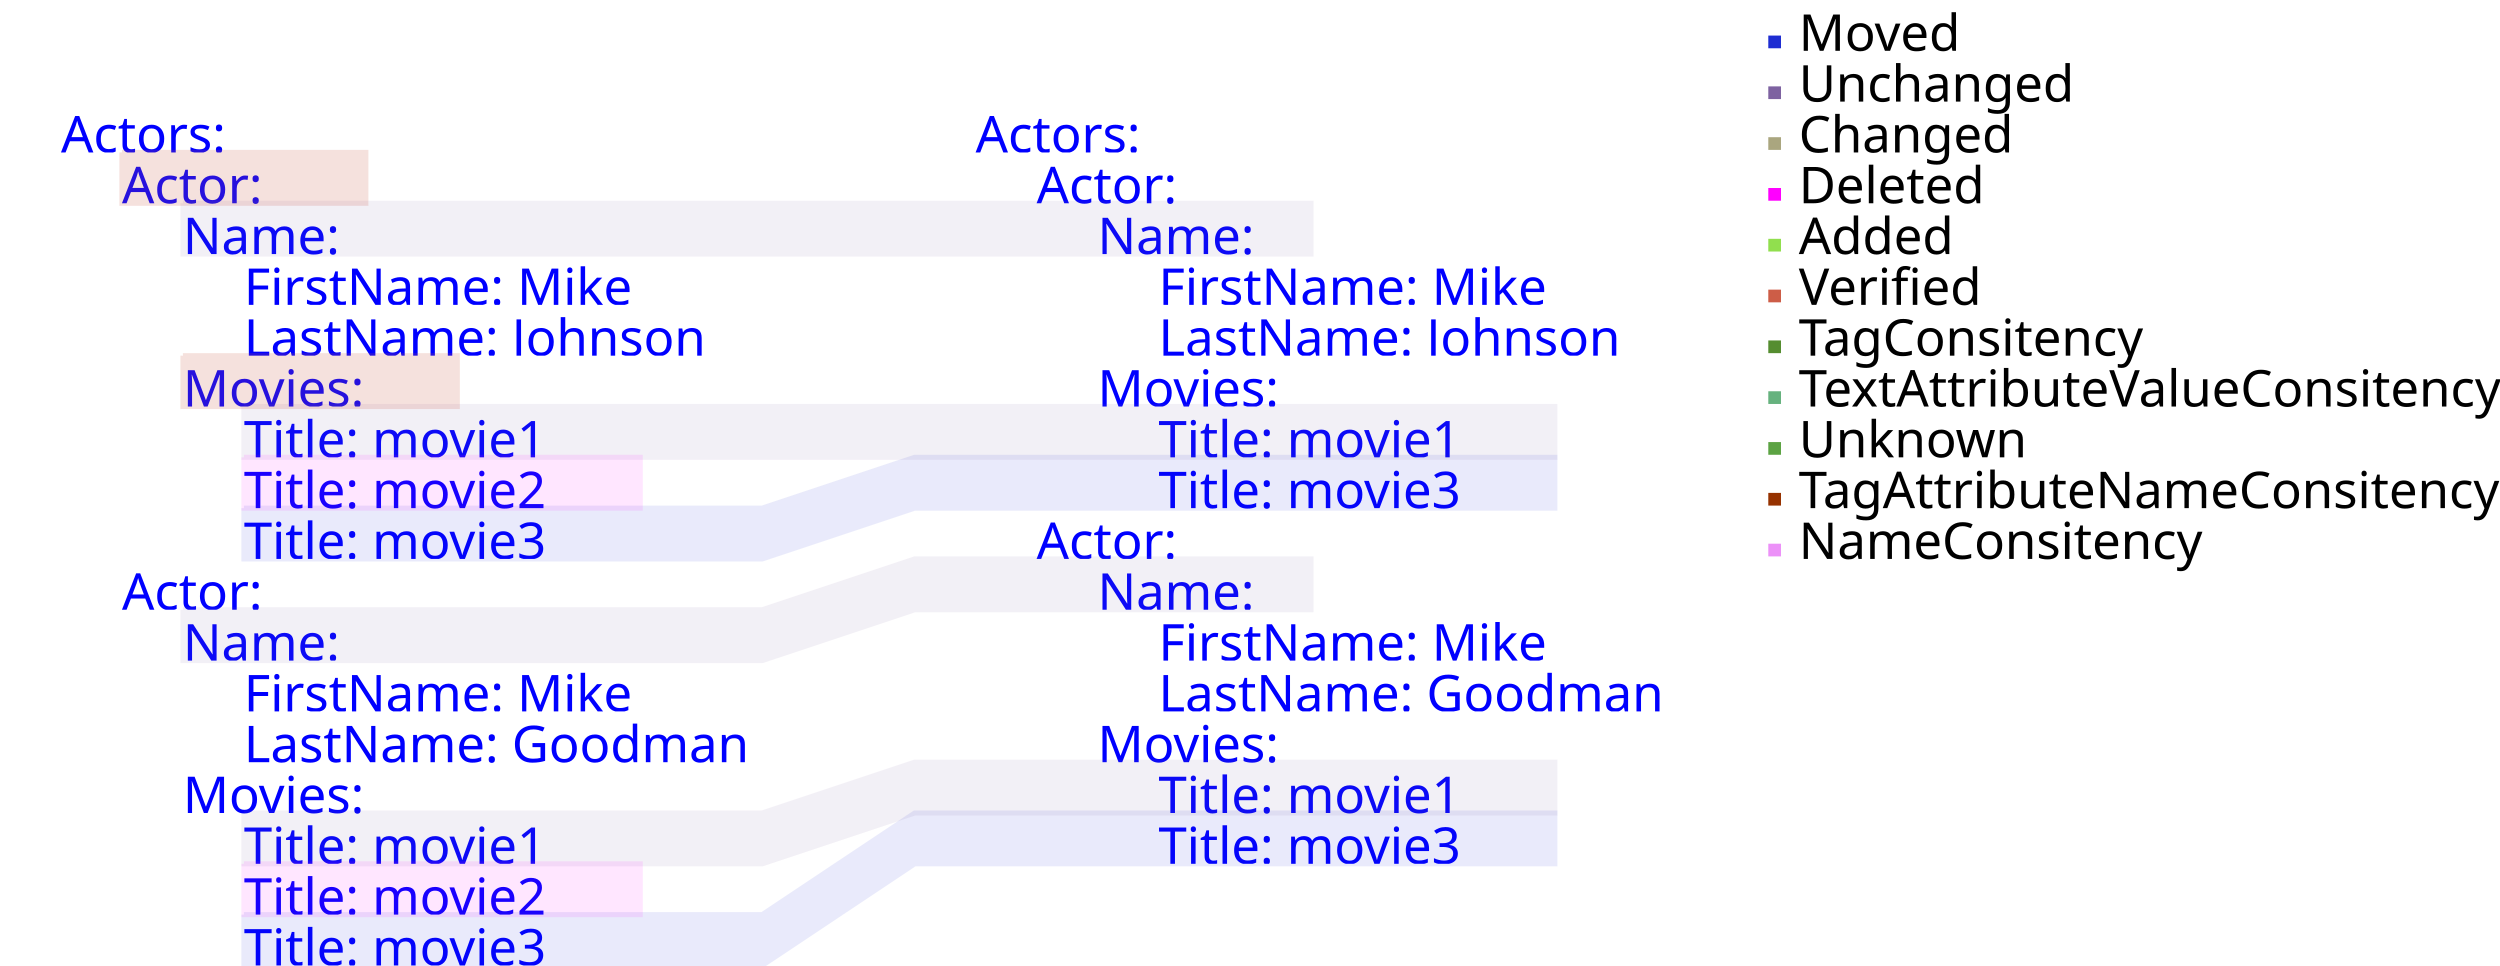
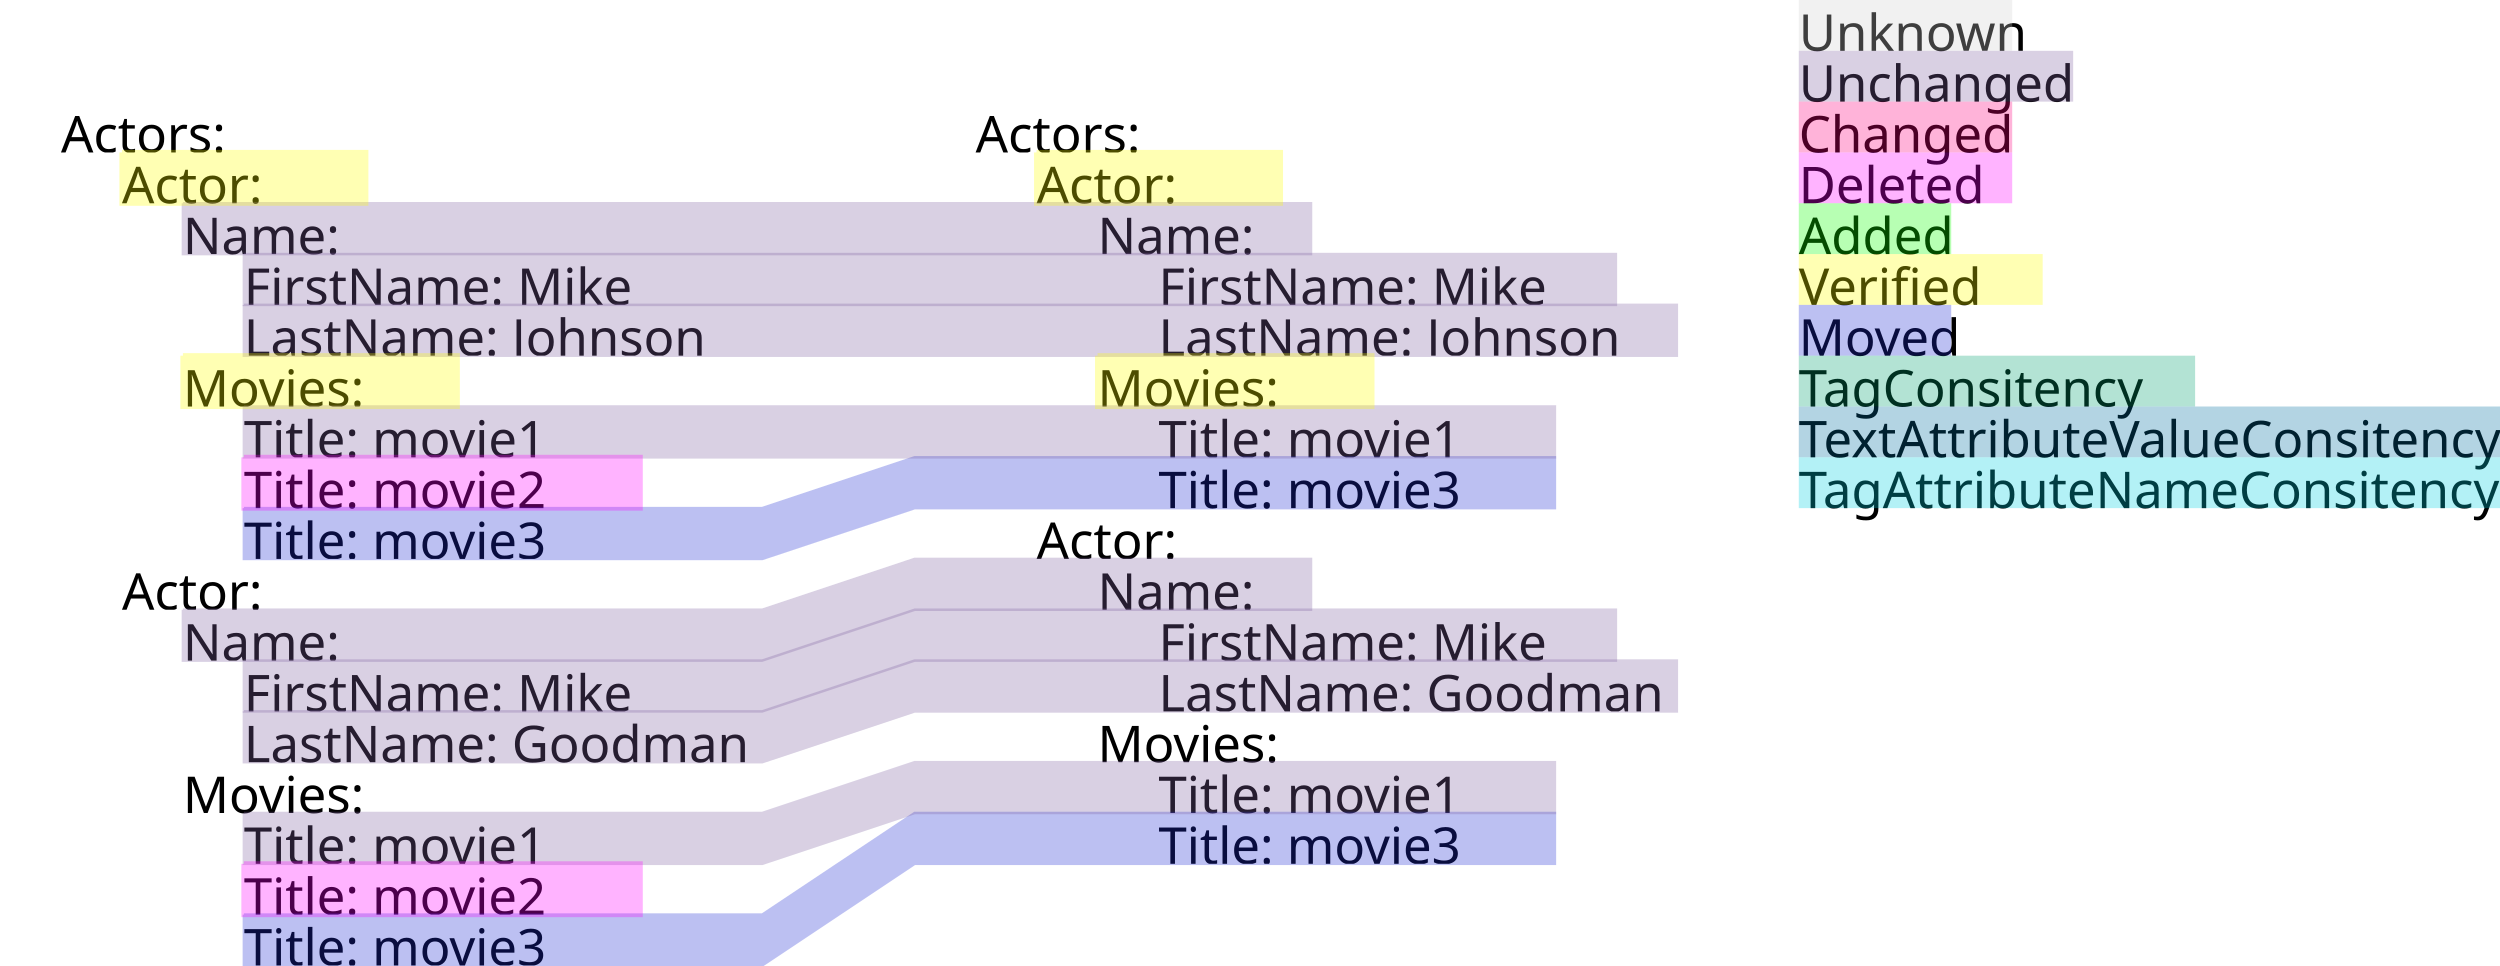
<svg xmlns="http://www.w3.org/2000/svg" baseProfile="full" height="190.0" version="1.1" viewBox="0,0,492.0,190.0" width="492.0">
  <defs />
  <svg baseProfile="full" height="100%" version="1.1" width="100%" x="0" y="0">
    <defs />
    <svg height="10.0" viewBox="0,0,54.0,10.0" width="54.0" x="12.0" y="20.0">
      <defs />
      <text font-family="Lucida Console" font-size="10" x="0" y="0">
-         <tspan fill="rgb(0,0,255)" x="0" y="10.0">Actors:  
+         <tspan fill="black" x="0" y="10.0">Actors:  
</tspan>
      </text>
    </svg>
    <svg height="10.0" viewBox="0,0,48.0,10.0" width="48.0" x="24.0" y="30.0">
      <defs />
      <text font-family="Lucida Console" font-size="10" x="0" y="0">
-         <tspan fill="rgb(0,0,255)" x="0" y="10.0">Actor:  
+         <tspan fill="black" x="0" y="10.0">Actor:  
</tspan>
      </text>
    </svg>
    <svg height="10.0" viewBox="0,0,42.0,10.0" width="42.0" x="36.0" y="40.0">
      <defs />
      <text font-family="Lucida Console" font-size="10" x="0" y="0">
-         <tspan fill="rgb(0,0,255)" x="0" y="10.0">Name:  
+         <tspan fill="black" x="0" y="10.0">Name:  
</tspan>
      </text>
    </svg>
    <svg height="10.0" viewBox="0,0,90.0,10.0" width="90.0" x="48.0" y="50.0">
      <defs />
      <text font-family="Lucida Console" font-size="10" x="0" y="0">
-         <tspan fill="rgb(0,0,255)" x="0" y="10.0">FirstName: Mike</tspan>
+         <tspan fill="black" x="0" y="10.0">FirstName: Mike</tspan>
      </text>
    </svg>
    <svg height="10.0" viewBox="0,0,102.0,10.0" width="102.0" x="48.0" y="60.0">
      <defs />
      <text font-family="Lucida Console" font-size="10" x="0" y="0">
-         <tspan fill="rgb(0,0,255)" x="0" y="10.0">LastName: Johnson</tspan>
+         <tspan fill="black" x="0" y="10.0">LastName: Johnson</tspan>
      </text>
    </svg>
    <svg height="10.0" viewBox="0,0,54.0,10.0" width="54.0" x="36.0" y="70.0">
      <defs />
      <text font-family="Lucida Console" font-size="10" x="0" y="0">
-         <tspan fill="rgb(0,0,255)" x="0" y="10.0">Movies:  
+         <tspan fill="black" x="0" y="10.0">Movies:  
</tspan>
      </text>
    </svg>
    <svg height="10.0" viewBox="0,0,78.0,10.0" width="78.0" x="48.0" y="80.0">
      <defs />
      <text font-family="Lucida Console" font-size="10" x="0" y="0">
-         <tspan fill="rgb(0,0,255)" x="0" y="10.0">Title: 
+         <tspan fill="black" x="0" y="10.0">Title: 
movie1
</tspan>
      </text>
    </svg>
    <svg height="10.0" viewBox="0,0,78.0,10.0" width="78.0" x="48.0" y="90.0">
      <defs />
      <text font-family="Lucida Console" font-size="10" x="0" y="0">
-         <tspan fill="rgb(0,0,255)" x="0" y="10.0">Title: movie2</tspan>
+         <tspan fill="black" x="0" y="10.0">Title: movie2</tspan>
      </text>
    </svg>
    <svg height="10.0" viewBox="0,0,78.0,10.0" width="78.0" x="48.0" y="100.0">
      <defs />
      <text font-family="Lucida Console" font-size="10" x="0" y="0">
-         <tspan fill="rgb(0,0,255)" x="0" y="10.0">Title: movie3</tspan>
+         <tspan fill="black" x="0" y="10.0">Title: movie3</tspan>
      </text>
    </svg>
    <svg height="10.0" viewBox="0,0,48.0,10.0" width="48.0" x="24.0" y="110.0">
      <defs />
      <text font-family="Lucida Console" font-size="10" x="0" y="0">
-         <tspan fill="rgb(0,0,255)" x="0" y="10.0">Actor:  
+         <tspan fill="black" x="0" y="10.0">Actor:  
</tspan>
      </text>
    </svg>
    <svg height="10.0" viewBox="0,0,42.0,10.0" width="42.0" x="36.0" y="120.0">
      <defs />
      <text font-family="Lucida Console" font-size="10" x="0" y="0">
-         <tspan fill="rgb(0,0,255)" x="0" y="10.0">Name:  
+         <tspan fill="black" x="0" y="10.0">Name:  
</tspan>
      </text>
    </svg>
    <svg height="10.0" viewBox="0,0,90.0,10.0" width="90.0" x="48.0" y="130.0">
      <defs />
      <text font-family="Lucida Console" font-size="10" x="0" y="0">
-         <tspan fill="rgb(0,0,255)" x="0" y="10.0">FirstName: 
+         <tspan fill="black" x="0" y="10.0">FirstName: 
Mike
</tspan>
      </text>
    </svg>
    <svg height="10.0" viewBox="0,0,102.0,10.0" width="102.0" x="48.0" y="140.0">
      <defs />
      <text font-family="Lucida Console" font-size="10" x="0" y="0">
-         <tspan fill="rgb(0,0,255)" x="0" y="10.0">LastName: Goodman</tspan>
+         <tspan fill="black" x="0" y="10.0">LastName: Goodman</tspan>
      </text>
    </svg>
    <svg height="10.0" viewBox="0,0,54.0,10.0" width="54.0" x="36.0" y="150.0">
      <defs />
      <text font-family="Lucida Console" font-size="10" x="0" y="0">
-         <tspan fill="rgb(0,0,255)" x="0" y="10.0">Movies:  
+         <tspan fill="black" x="0" y="10.0">Movies:  
</tspan>
      </text>
    </svg>
    <svg height="10.0" viewBox="0,0,78.0,10.0" width="78.0" x="48.0" y="160.0">
      <defs />
      <text font-family="Lucida Console" font-size="10" x="0" y="0">
-         <tspan fill="rgb(0,0,255)" x="0" y="10.0">Title: movie1</tspan>
+         <tspan fill="black" x="0" y="10.0">Title: movie1</tspan>
      </text>
    </svg>
    <svg height="10.0" viewBox="0,0,78.0,10.0" width="78.0" x="48.0" y="170.0">
      <defs />
      <text font-family="Lucida Console" font-size="10" x="0" y="0">
-         <tspan fill="rgb(0,0,255)" x="0" y="10.0">Title: movie2</tspan>
+         <tspan fill="black" x="0" y="10.0">Title: movie2</tspan>
      </text>
    </svg>
    <svg height="10.0" viewBox="0,0,78.0,10.0" width="78.0" x="48.0" y="180.0">
      <defs />
      <text font-family="Lucida Console" font-size="10" x="0" y="0">
-         <tspan fill="rgb(0,0,255)" x="0" y="10.0">Title: movie3</tspan>
+         <tspan fill="black" x="0" y="10.0">Title: movie3</tspan>
      </text>
    </svg>
  </svg>
  <svg baseProfile="full" height="100%" version="1.1" width="100%" x="180.0" y="0">
    <defs />
    <svg height="10.0" viewBox="0,0,54.0,10.0" width="54.0" x="12.0" y="20.0">
      <defs />
      <text font-family="Lucida Console" font-size="10" x="0" y="0">
-         <tspan fill="rgb(0,0,255)" x="0" y="10.0">Actors:  
+         <tspan fill="black" x="0" y="10.0">Actors:  
</tspan>
      </text>
    </svg>
    <svg height="10.0" viewBox="0,0,48.0,10.0" width="48.0" x="24.0" y="30.0">
      <defs />
      <text font-family="Lucida Console" font-size="10" x="0" y="0">
-         <tspan fill="rgb(0,0,255)" x="0" y="10.0">Actor:  
+         <tspan fill="black" x="0" y="10.0">Actor:  
</tspan>
      </text>
    </svg>
    <svg height="10.0" viewBox="0,0,42.0,10.0" width="42.0" x="36.0" y="40.0">
      <defs />
      <text font-family="Lucida Console" font-size="10" x="0" y="0">
-         <tspan fill="rgb(0,0,255)" x="0" y="10.0">Name:  
+         <tspan fill="black" x="0" y="10.0">Name:  
</tspan>
      </text>
    </svg>
    <svg height="10.0" viewBox="0,0,90.0,10.0" width="90.0" x="48.0" y="50.0">
      <defs />
      <text font-family="Lucida Console" font-size="10" x="0" y="0">
-         <tspan fill="rgb(0,0,255)" x="0" y="10.0">FirstName: Mike</tspan>
+         <tspan fill="black" x="0" y="10.0">FirstName: Mike</tspan>
      </text>
    </svg>
    <svg height="10.0" viewBox="0,0,102.0,10.0" width="102.0" x="48.0" y="60.0">
      <defs />
      <text font-family="Lucida Console" font-size="10" x="0" y="0">
-         <tspan fill="rgb(0,0,255)" x="0" y="10.0">LastName: Johnson</tspan>
+         <tspan fill="black" x="0" y="10.0">LastName: Johnson</tspan>
      </text>
    </svg>
    <svg height="10.0" viewBox="0,0,54.0,10.0" width="54.0" x="36.0" y="70.0">
      <defs />
      <text font-family="Lucida Console" font-size="10" x="0" y="0">
-         <tspan fill="rgb(0,0,255)" x="0" y="10.0">Movies:  
+         <tspan fill="black" x="0" y="10.0">Movies:  
</tspan>
      </text>
    </svg>
    <svg height="10.0" viewBox="0,0,78.0,10.0" width="78.0" x="48.0" y="80.0">
      <defs />
      <text font-family="Lucida Console" font-size="10" x="0" y="0">
-         <tspan fill="rgb(0,0,255)" x="0" y="10.0">Title: 
+         <tspan fill="black" x="0" y="10.0">Title: 
movie1
</tspan>
      </text>
    </svg>
    <svg height="10.0" viewBox="0,0,78.0,10.0" width="78.0" x="48.0" y="90.0">
      <defs />
      <text font-family="Lucida Console" font-size="10" x="0" y="0">
-         <tspan fill="rgb(0,0,255)" x="0" y="10.0">Title: movie3</tspan>
+         <tspan fill="black" x="0" y="10.0">Title: movie3</tspan>
      </text>
    </svg>
    <svg height="10.0" viewBox="0,0,48.0,10.0" width="48.0" x="24.0" y="100.0">
      <defs />
      <text font-family="Lucida Console" font-size="10" x="0" y="0">
-         <tspan fill="rgb(0,0,255)" x="0" y="10.0">Actor:  
+         <tspan fill="black" x="0" y="10.0">Actor:  
</tspan>
      </text>
    </svg>
    <svg height="10.0" viewBox="0,0,42.0,10.0" width="42.0" x="36.0" y="110.0">
      <defs />
      <text font-family="Lucida Console" font-size="10" x="0" y="0">
-         <tspan fill="rgb(0,0,255)" x="0" y="10.0">Name:  
+         <tspan fill="black" x="0" y="10.0">Name:  
</tspan>
      </text>
    </svg>
    <svg height="10.0" viewBox="0,0,90.0,10.0" width="90.0" x="48.0" y="120.0">
      <defs />
      <text font-family="Lucida Console" font-size="10" x="0" y="0">
-         <tspan fill="rgb(0,0,255)" x="0" y="10.0">FirstName: 
+         <tspan fill="black" x="0" y="10.0">FirstName: 
Mike
</tspan>
      </text>
    </svg>
    <svg height="10.0" viewBox="0,0,102.0,10.0" width="102.0" x="48.0" y="130.0">
      <defs />
      <text font-family="Lucida Console" font-size="10" x="0" y="0">
-         <tspan fill="rgb(0,0,255)" x="0" y="10.0">LastName: Goodman</tspan>
+         <tspan fill="black" x="0" y="10.0">LastName: Goodman</tspan>
      </text>
    </svg>
    <svg height="10.0" viewBox="0,0,54.0,10.0" width="54.0" x="36.0" y="140.0">
      <defs />
      <text font-family="Lucida Console" font-size="10" x="0" y="0">
-         <tspan fill="rgb(0,0,255)" x="0" y="10.0">Movies:  
+         <tspan fill="black" x="0" y="10.0">Movies:  
</tspan>
      </text>
    </svg>
    <svg height="10.0" viewBox="0,0,78.0,10.0" width="78.0" x="48.0" y="150.0">
      <defs />
      <text font-family="Lucida Console" font-size="10" x="0" y="0">
-         <tspan fill="rgb(0,0,255)" x="0" y="10.0">Title: movie1</tspan>
+         <tspan fill="black" x="0" y="10.0">Title: movie1</tspan>
      </text>
    </svg>
    <svg height="10.0" viewBox="0,0,78.0,10.0" width="78.0" x="48.0" y="160.0">
      <defs />
      <text font-family="Lucida Console" font-size="10" x="0" y="0">
-         <tspan fill="rgb(0,0,255)" x="0" y="10.0">Title: movie3</tspan>
+         <tspan fill="black" x="0" y="10.0">Title: movie3</tspan>
      </text>
    </svg>
  </svg>
  <svg baseProfile="full" height="100%" version="1.1" width="100%" x="330.0" y="0">
    <defs />
-     <text fill="rgb(0,0,0)" font-family="Lucida Console" font-size="10" x="24.0" y="10.0">Moved</text>
-     <rect fill="rgb(30,45,210)" height="2.5" width="2.5" x="18.0" y="7.0" />
+     <text fill="rgb(0,0,0)" font-family="Lucida Console" font-size="10" x="24.0" y="10.0">Unknown</text>
+     <rect fill="rgb(208,208,208)" height="10.0" opacity="0.3" width="42.0" x="24.0" y="0.0" />
    <text fill="rgb(0,0,0)" font-family="Lucida Console" font-size="10" x="24.0" y="20.0">Unchanged</text>
-     <rect fill="rgb(126,98,161)" height="2.5" width="2.5" x="18.0" y="17.0" />
+     <rect fill="rgb(126,98,161)" height="10.0" opacity="0.3" width="54.0" x="24.0" y="10.0" />
    <text fill="rgb(0,0,0)" font-family="Lucida Console" font-size="10" x="24.0" y="30.0">Changed</text>
-     <rect fill="rgb(170,166,127)" height="2.5" width="2.5" x="18.0" y="27.0" />
+     <rect fill="rgb(255,0,128)" height="10.0" opacity="0.3" width="42.0" x="24.0" y="20.0" />
    <text fill="rgb(0,0,0)" font-family="Lucida Console" font-size="10" x="24.0" y="40.0">Deleted</text>
-     <rect fill="rgb(255,0,255)" height="2.5" width="2.5" x="18.0" y="37.0" />
+     <rect fill="rgb(255,0,255)" height="10.0" opacity="0.3" width="42.0" x="24.0" y="30.0" />
    <text fill="rgb(0,0,0)" font-family="Lucida Console" font-size="10" x="24.0" y="50.0">Added</text>
-     <rect fill="rgb(145,223,78)" height="2.5" width="2.5" x="18.0" y="47.0" />
+     <rect fill="rgb(15,255,0)" height="10.0" opacity="0.3" width="30.0" x="24.0" y="40.0" />
    <text fill="rgb(0,0,0)" font-family="Lucida Console" font-size="10" x="24.0" y="60.0">Verified</text>
-     <rect fill="rgb(205,93,71)" height="2.5" width="2.5" x="18.0" y="57.0" />
-     <text fill="rgb(0,0,0)" font-family="Lucida Console" font-size="10" x="24.0" y="70.0">TagConsitency</text>
-     <rect fill="rgb(85,141,48)" height="2.5" width="2.5" x="18.0" y="67.0" />
-     <text fill="rgb(0,0,0)" font-family="Lucida Console" font-size="10" x="24.0" y="80.0">TextAttributeValueConsitency</text>
-     <rect fill="rgb(102,178,126)" height="2.5" width="2.5" x="18.0" y="77.0" />
-     <text fill="rgb(0,0,0)" font-family="Lucida Console" font-size="10" x="24.0" y="90.0">Unknown</text>
-     <rect fill="rgb(92,163,67)" height="2.5" width="2.5" x="18.0" y="87.0" />
+     <rect fill="rgb(255,255,0)" height="10.0" opacity="0.3" width="48.0" x="24.0" y="50.0" />
+     <text fill="rgb(0,0,0)" font-family="Lucida Console" font-size="10" x="24.0" y="70.0">Moved</text>
+     <rect fill="rgb(30,45,210)" height="10.0" opacity="0.3" width="30.0" x="24.0" y="60.0" />
+     <text fill="rgb(0,0,0)" font-family="Lucida Console" font-size="10" x="24.0" y="80.0">TagConsitency</text>
+     <rect fill="rgb(0,160,112)" height="10.0" opacity="0.3" width="78.0" x="24.0" y="70.0" />
+     <text fill="rgb(0,0,0)" font-family="Lucida Console" font-size="10" x="24.0" y="90.0">TextAttributeValueConsitency</text>
+     <rect fill="rgb(0,112,160)" height="10.0" opacity="0.3" width="168.0" x="24.0" y="80.0" />
    <text fill="rgb(0,0,0)" font-family="Lucida Console" font-size="10" x="24.0" y="100.0">TagAttributeNameConsitency</text>
-     <rect fill="rgb(150,50,0)" height="2.5" width="2.5" x="18.0" y="97.0" />
-     <text fill="rgb(0,0,0)" font-family="Lucida Console" font-size="10" x="24.0" y="110.0">NameConsitency</text>
-     <rect fill="rgb(236,145,248)" height="2.5" width="2.5" x="18.0" y="107.0" />
+     <rect fill="rgb(0,208,224)" height="10.0" opacity="0.3" width="156.0" x="24.0" y="90.0" />
  </svg>
-   <polyline fill="rgb(30,45,210)" opacity="0.1" points="48.0,100.0 150.0,100.0 180.0,90.0 306.0,90.0 306.0,100.0 180.0,100.0 150.0,110.0 48.0,110.0 48.0,100.0" stroke="rgb(30,45,210)" stroke-width="1" />
-   <polyline fill="rgb(30,45,210)" opacity="0.1" points="48.0,180.0 150.0,180.0 180.0,160.0 306.0,160.0 306.0,170.0 180.0,170.0 150.0,190.0 48.0,190.0 48.0,180.0" stroke="rgb(30,45,210)" stroke-width="1" />
-   <polyline fill="rgb(126,98,161)" opacity="0.1" points="36.0,40.0 150.0,40.0 180.0,40.0 258.0,40.0 258.0,50.0 180.0,50.0 150.0,50.0 36.0,50.0 36.0,40.0" stroke="rgb(126,98,161)" stroke-width="1" />
-   <polyline fill="rgb(126,98,161)" opacity="0.1" points="48.0,80.0 150.0,80.0 180.0,80.0 306.0,80.0 306.0,90.0 180.0,90.0 150.0,90.0 48.0,90.0 48.0,80.0" stroke="rgb(126,98,161)" stroke-width="1" />
-   <polyline fill="rgb(126,98,161)" opacity="0.1" points="36.0,120.0 150.0,120.0 180.0,110.0 258.0,110.0 258.0,120.0 180.0,120.0 150.0,130.0 36.0,130.0 36.0,120.0" stroke="rgb(126,98,161)" stroke-width="1" />
-   <polyline fill="rgb(126,98,161)" opacity="0.1" points="48.0,160.0 150.0,160.0 180.0,150.0 306.0,150.0 306.0,160.0 180.0,160.0 150.0,170.0 48.0,170.0 48.0,160.0" stroke="rgb(126,98,161)" stroke-width="1" />
-   <polyline fill="rgb(255,0,255)" opacity="0.1" points="48.0,90.0 126.0,90.0 126.0,100.0 48.0,100.0 48.0,90.0" stroke="rgb(255,0,255)" stroke-width="1" />
-   <polyline fill="rgb(255,0,255)" opacity="0.1" points="48.0,170.0 126.0,170.0 126.0,180.0 48.0,180.0 48.0,170.0" stroke="rgb(255,0,255)" stroke-width="1" />
-   <polyline fill="rgb(205,93,71)" opacity="0.1" points="24.0,30.0 72.0,30.0 72.0,40.0 24.0,40.0 24.0,30.0" stroke="rgb(205,93,71)" stroke-width="1" />
-   <polyline fill="rgb(205,93,71)" opacity="0.1" points="36.0,70.0 90.0,70.0 90.0,80.0 36.0,80.0 36.0,70.0" stroke="rgb(205,93,71)" stroke-width="1" />
-   <polyline fill="rgb(205,93,71)" opacity="0.1" points="24.0,30.0 72.0,30.0 72.0,40.0 24.0,40.0 24.0,30.0" stroke="rgb(205,93,71)" stroke-width="1" />
-   <polyline fill="rgb(205,93,71)" opacity="0.1" points="36.0,70.0 90.0,70.0 90.0,80.0 36.0,80.0 36.0,70.0" stroke="rgb(205,93,71)" stroke-width="1" />
+   <polyline fill="rgb(30,45,210)" opacity="0.3" points="48.0,100.0 150.0,100.0 180.0,90.0 306.0,90.0 306.0,100.0 180.0,100.0 150.0,110.0 48.0,110.0 48.0,100.0" stroke="rgb(30,45,210)" stroke-width="0.5" />
+   <polyline fill="rgb(30,45,210)" opacity="0.3" points="48.0,180.0 150.0,180.0 180.0,160.0 306.0,160.0 306.0,170.0 180.0,170.0 150.0,190.0 48.0,190.0 48.0,180.0" stroke="rgb(30,45,210)" stroke-width="0.5" />
+   <polyline fill="rgb(126,98,161)" opacity="0.3" points="36.0,40.0 150.0,40.0 180.0,40.0 258.0,40.0 258.0,50.0 180.0,50.0 150.0,50.0 36.0,50.0 36.0,40.0" stroke="rgb(126,98,161)" stroke-width="0.5" />
+   <polyline fill="rgb(126,98,161)" opacity="0.3" points="48.0,50.0 150.0,50.0 180.0,50.0 318.0,50.0 318.0,60.0 180.0,60.0 150.0,60.0 48.0,60.0 48.0,50.0" stroke="rgb(126,98,161)" stroke-width="0.5" />
+   <polyline fill="rgb(126,98,161)" opacity="0.3" points="48.0,60.0 150.0,60.0 180.0,60.0 330.0,60.0 330.0,70.0 180.0,70.0 150.0,70.0 48.0,70.0 48.0,60.0" stroke="rgb(126,98,161)" stroke-width="0.5" />
+   <polyline fill="rgb(126,98,161)" opacity="0.3" points="48.0,80.0 150.0,80.0 180.0,80.0 306.0,80.0 306.0,90.0 180.0,90.0 150.0,90.0 48.0,90.0 48.0,80.0" stroke="rgb(126,98,161)" stroke-width="0.5" />
+   <polyline fill="rgb(126,98,161)" opacity="0.3" points="36.0,120.0 150.0,120.0 180.0,110.0 258.0,110.0 258.0,120.0 180.0,120.0 150.0,130.0 36.0,130.0 36.0,120.0" stroke="rgb(126,98,161)" stroke-width="0.5" />
+   <polyline fill="rgb(126,98,161)" opacity="0.3" points="48.0,130.0 150.0,130.0 180.0,120.0 318.0,120.0 318.0,130.0 180.0,130.0 150.0,140.0 48.0,140.0 48.0,130.0" stroke="rgb(126,98,161)" stroke-width="0.5" />
+   <polyline fill="rgb(126,98,161)" opacity="0.3" points="48.0,140.0 150.0,140.0 180.0,130.0 330.0,130.0 330.0,140.0 180.0,140.0 150.0,150.0 48.0,150.0 48.0,140.0" stroke="rgb(126,98,161)" stroke-width="0.5" />
+   <polyline fill="rgb(126,98,161)" opacity="0.3" points="48.0,160.0 150.0,160.0 180.0,150.0 306.0,150.0 306.0,160.0 180.0,160.0 150.0,170.0 48.0,170.0 48.0,160.0" stroke="rgb(126,98,161)" stroke-width="0.5" />
+   <polyline fill="rgb(255,0,255)" opacity="0.3" points="48.0,90.0 126.0,90.0 126.0,100.0 48.0,100.0 48.0,90.0" stroke="rgb(255,0,255)" stroke-width="1" />
+   <polyline fill="rgb(255,0,255)" opacity="0.3" points="48.0,170.0 126.0,170.0 126.0,180.0 48.0,180.0 48.0,170.0" stroke="rgb(255,0,255)" stroke-width="1" />
+   <polyline fill="rgb(255,255,0)" opacity="0.3" points="204.0,30.0 252.0,30.0 252.0,40.0 204.0,40.0 204.0,30.0" stroke="rgb(255,255,0)" stroke-width="1" />
+   <polyline fill="rgb(255,255,0)" opacity="0.3" points="216.0,70.0 270.0,70.0 270.0,80.0 216.0,80.0 216.0,70.0" stroke="rgb(255,255,0)" stroke-width="1" />
+   <polyline fill="rgb(255,255,0)" opacity="0.3" points="24.0,30.0 72.0,30.0 72.0,40.0 24.0,40.0 24.0,30.0" stroke="rgb(255,255,0)" stroke-width="1" />
+   <polyline fill="rgb(255,255,0)" opacity="0.3" points="36.0,70.0 90.0,70.0 90.0,80.0 36.0,80.0 36.0,70.0" stroke="rgb(255,255,0)" stroke-width="1" />
</svg>
